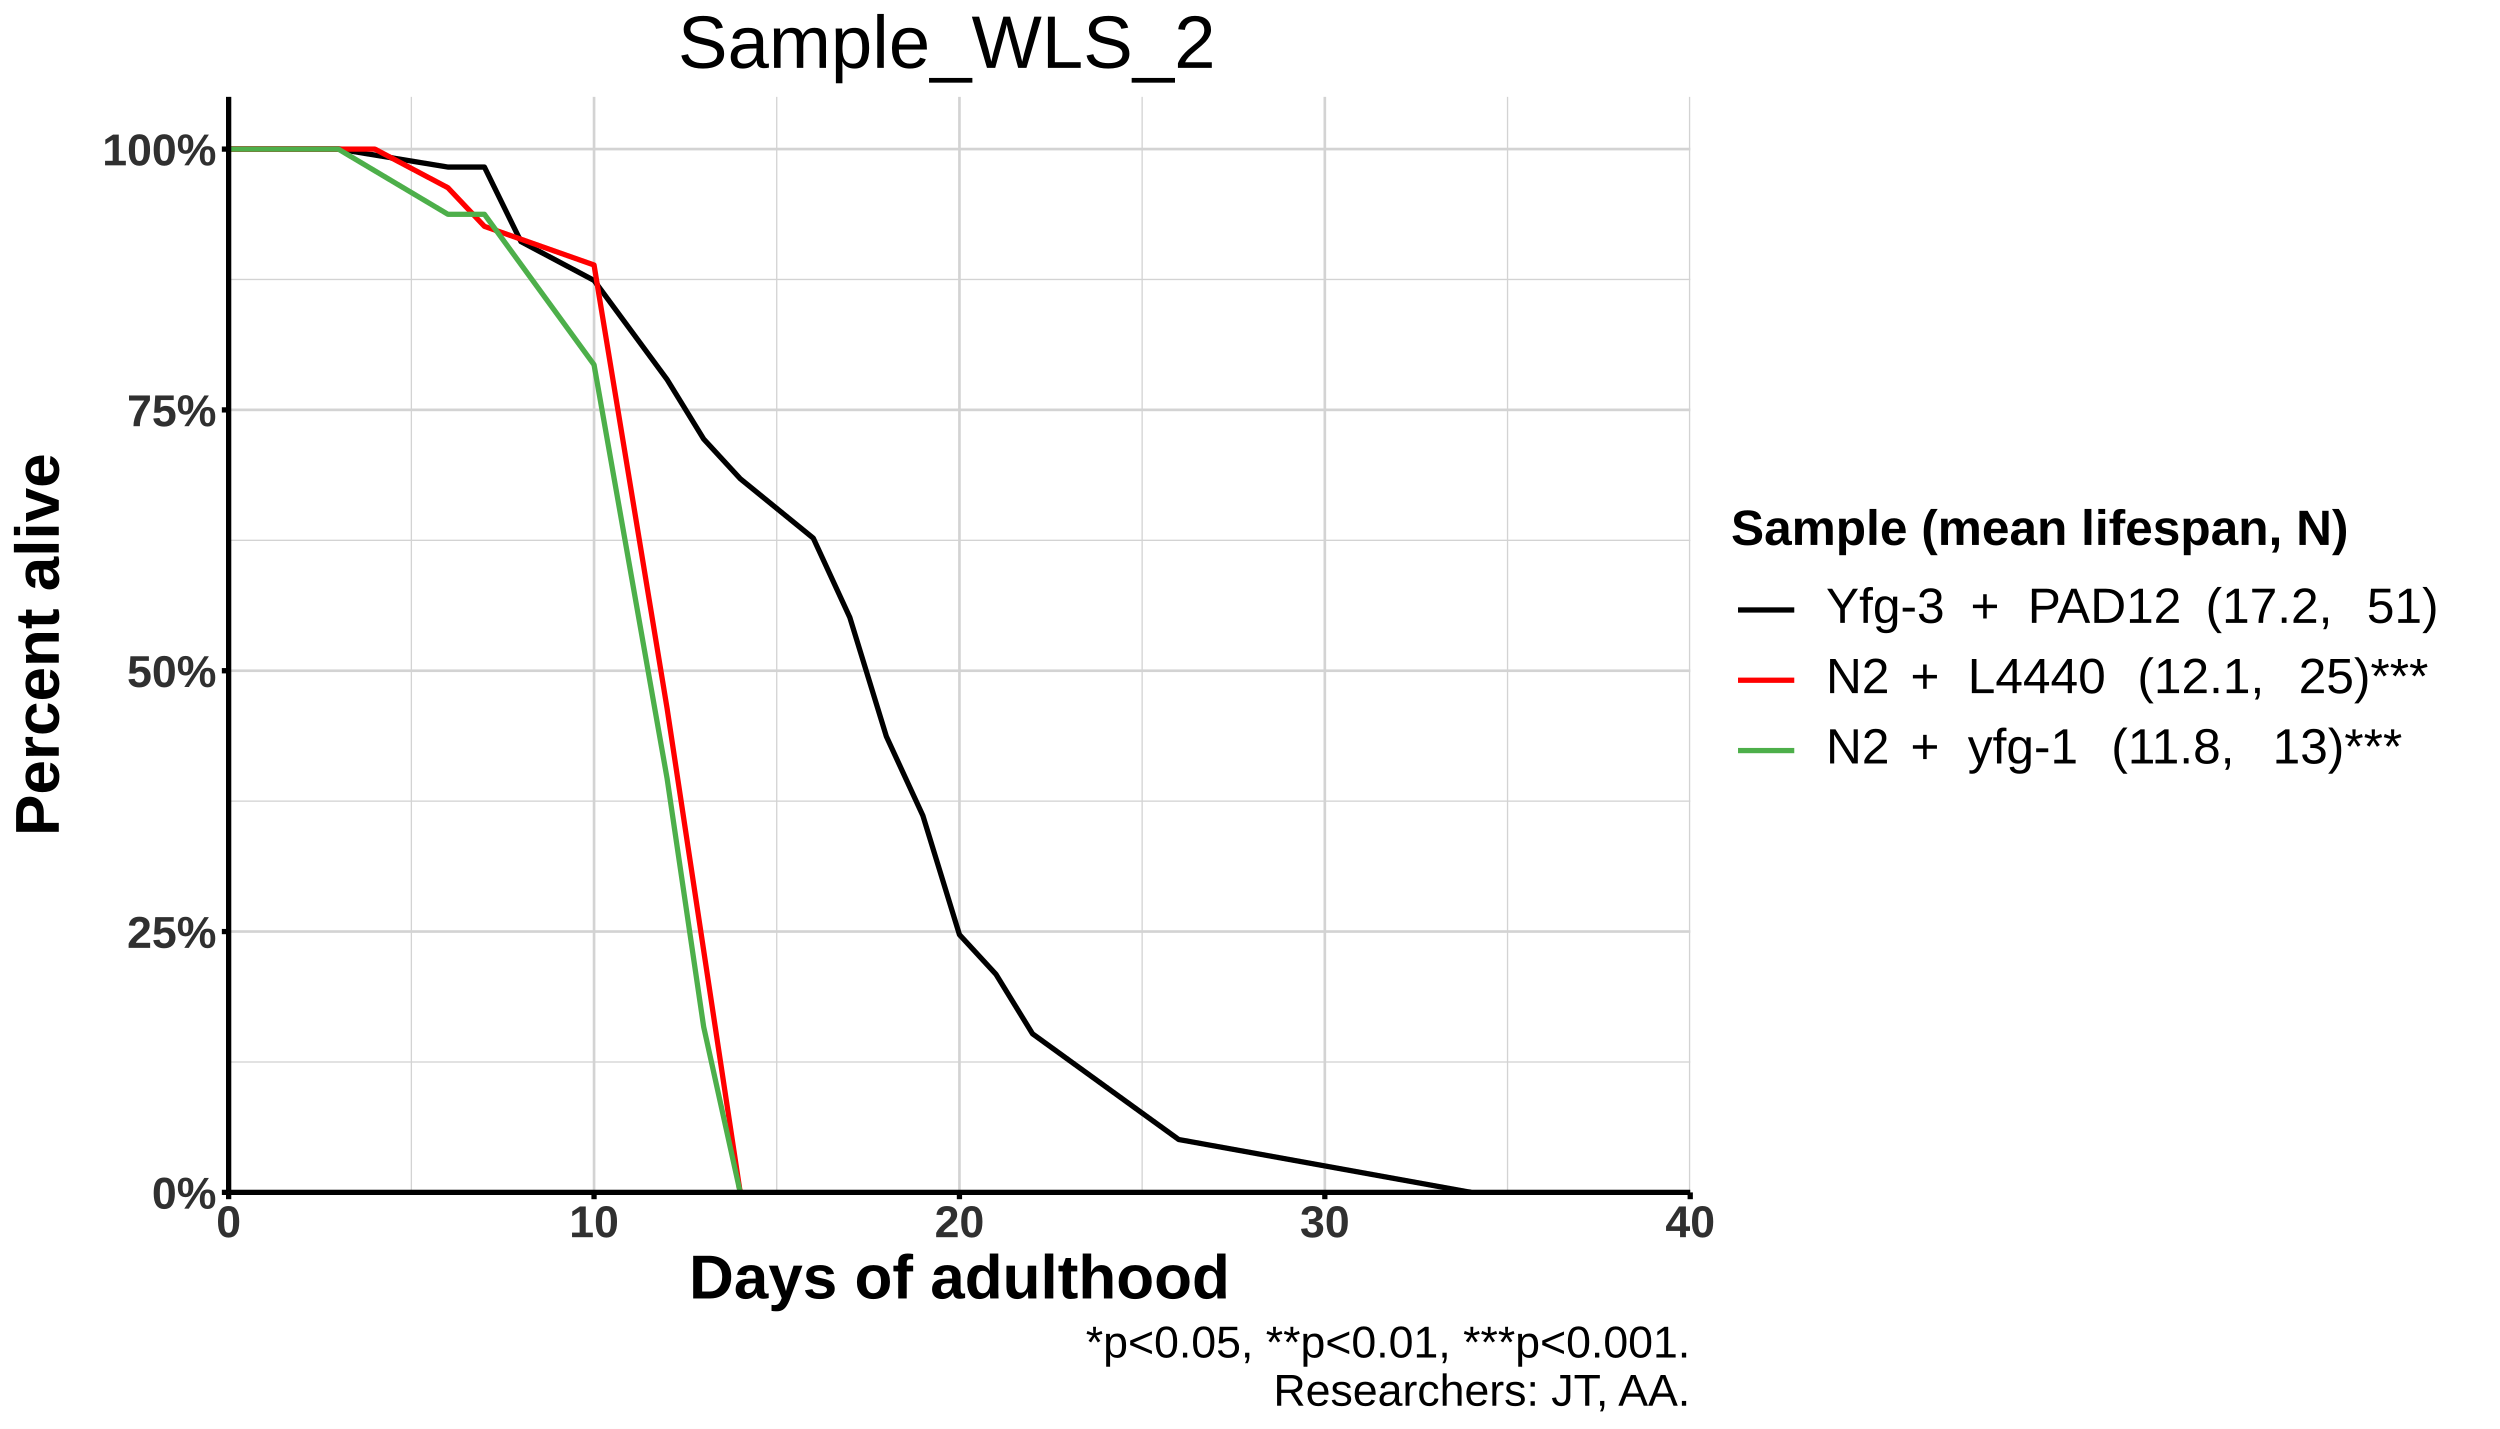
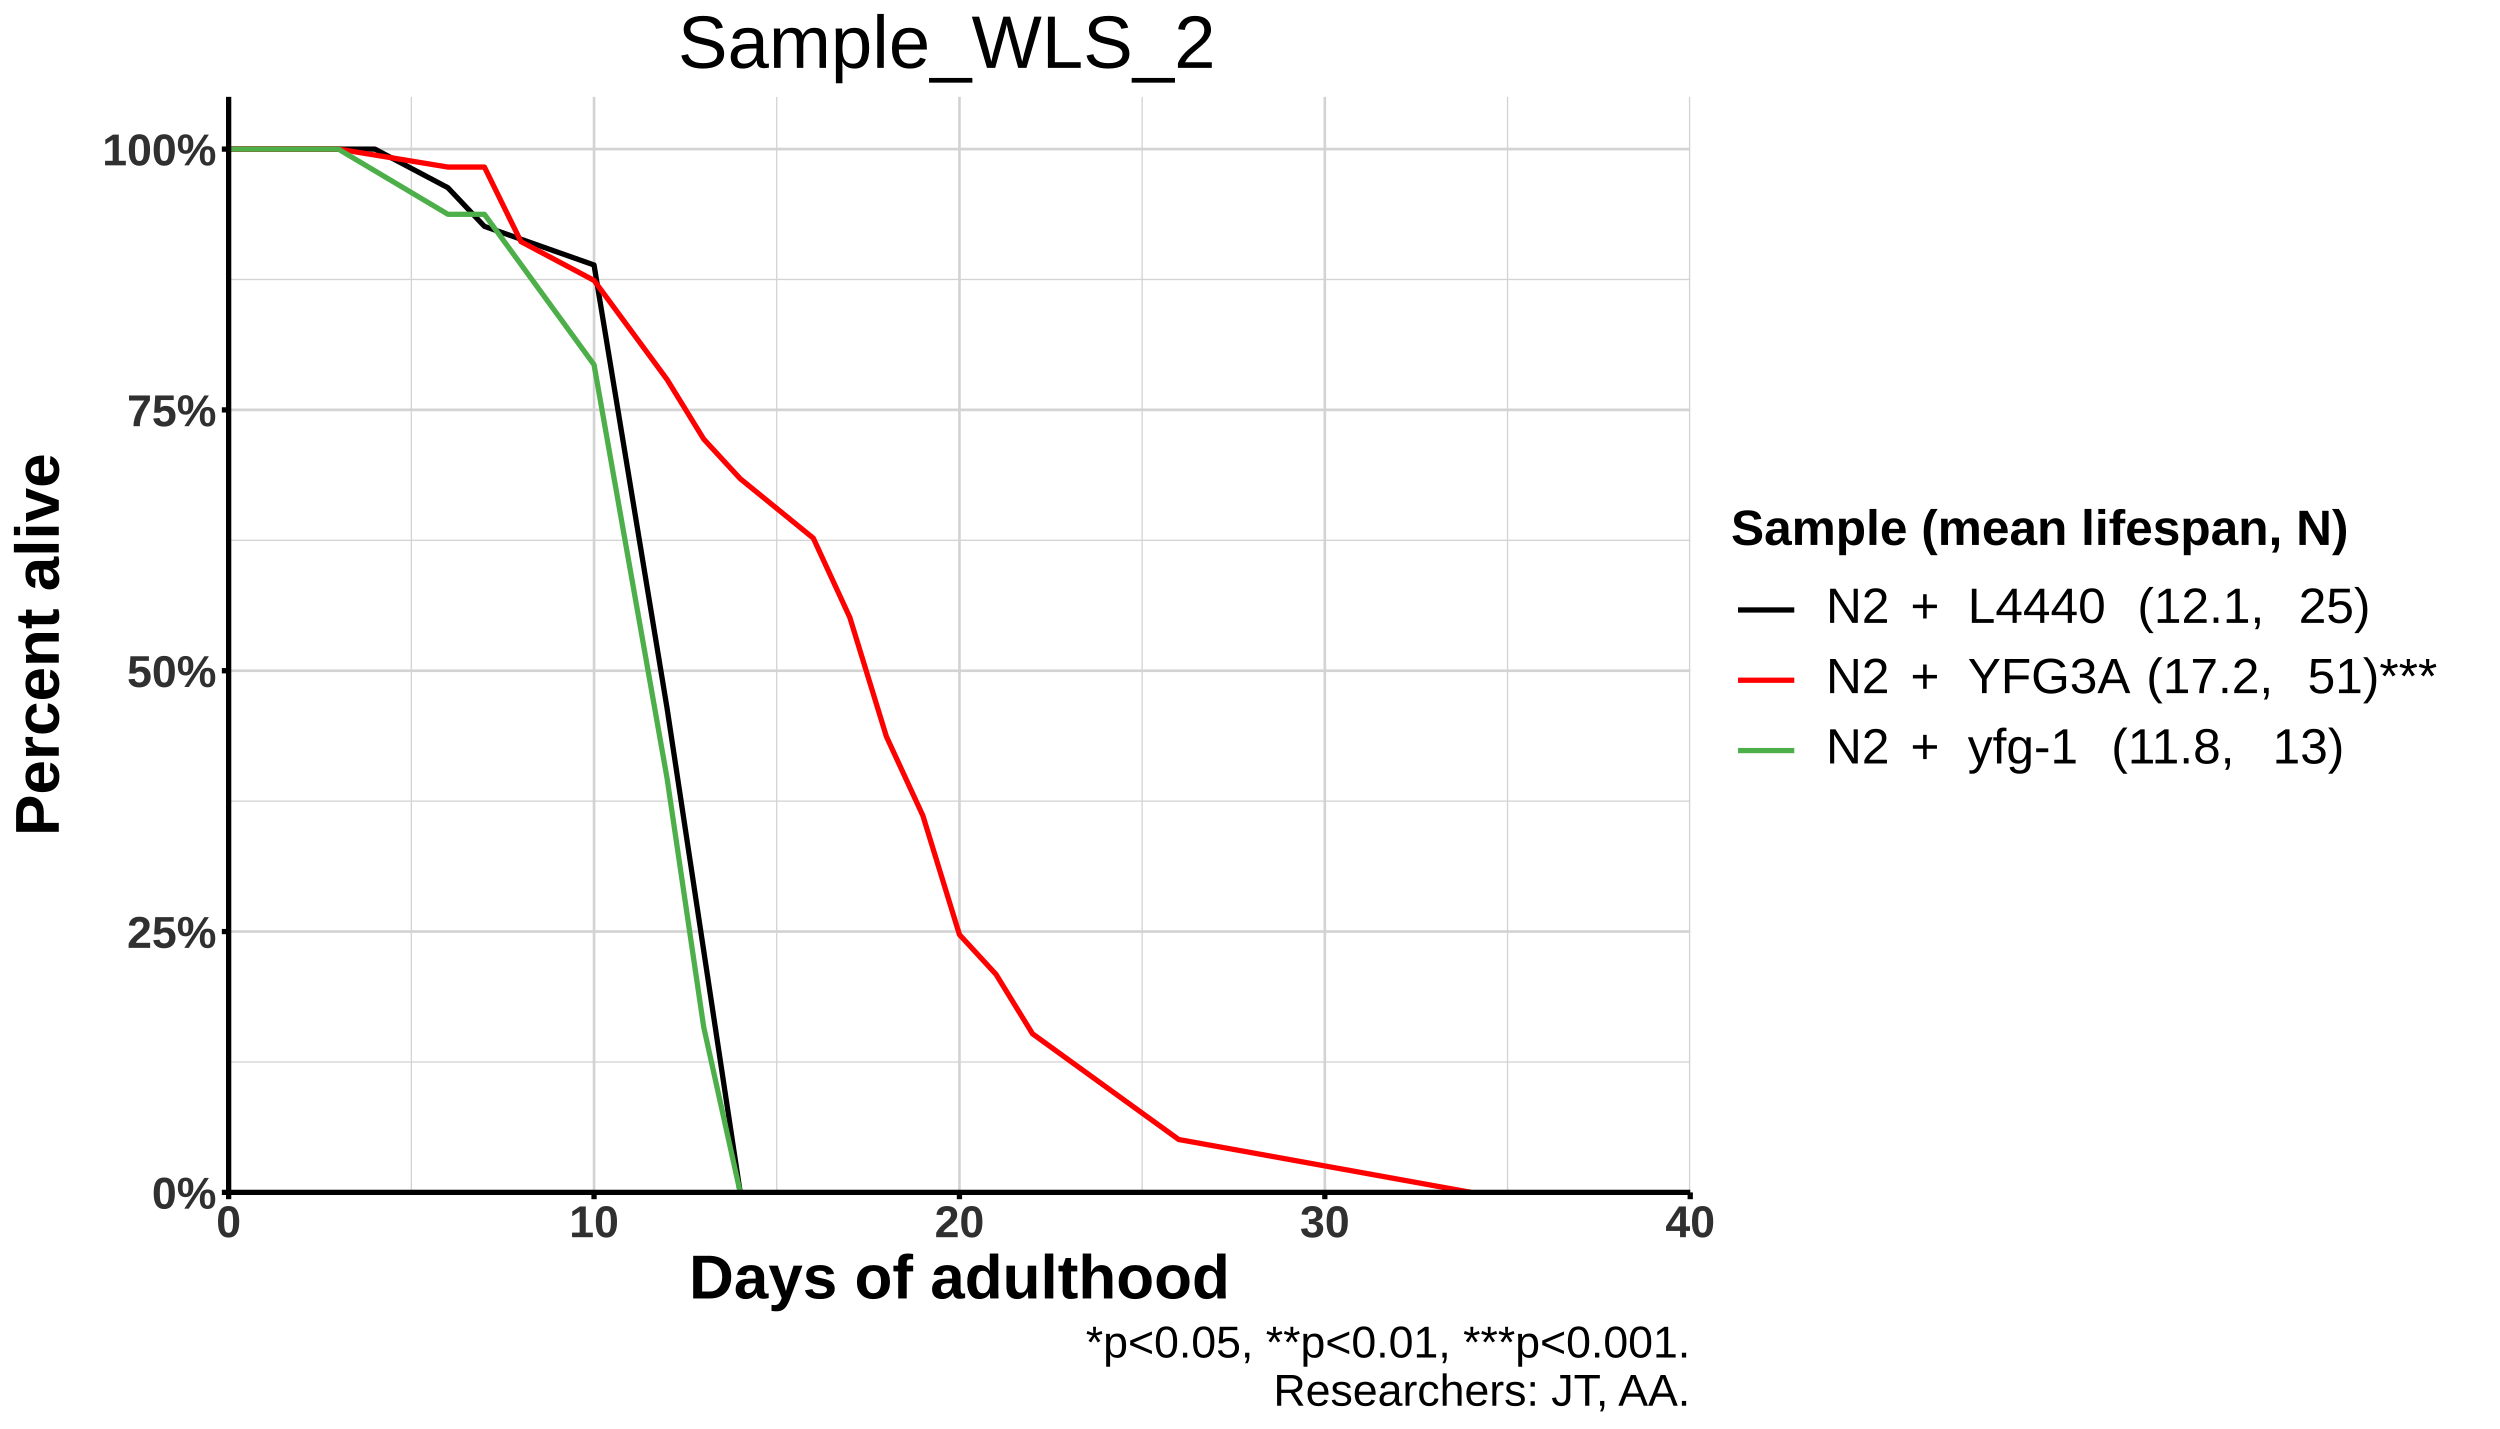
<svg xmlns="http://www.w3.org/2000/svg" class="svglite" width="1008.00pt" height="576.00pt" viewBox="0 0 1008.00 576.00">
  <defs>
    <style type="text/css">
    .svglite line, .svglite polyline, .svglite polygon, .svglite path, .svglite rect, .svglite circle {
      fill: none;
      stroke: #000000;
      stroke-linecap: round;
      stroke-linejoin: round;
      stroke-miterlimit: 10.00;
    }
    .svglite text {
      white-space: pre;
    }
  </style>
  </defs>
  <rect width="100%" height="100%" style="stroke: none; fill: #FFFFFF;" />
  <defs>
    <clipPath id="cpMC4wMHwxMDA4LjAwfDAuMDB8NTc2LjAw">
      <rect x="0.00" y="0.00" width="1008.00" height="576.00" />
    </clipPath>
  </defs>
  <g clip-path="url(#cpMC4wMHwxMDA4LjAwfDAuMDB8NTc2LjAw)">
    <rect x="0.00" y="0.00" width="1008.00" height="576.00" style="stroke-width: 1.07; stroke: #FFFFFF; fill: #FFFFFF;" />
  </g>
  <defs>
    <clipPath id="cpOTIuMTl8NjgxLjUwfDM5LjA3fDQ4MC43Nw==">
      <rect x="92.19" y="39.07" width="589.31" height="441.69" />
    </clipPath>
  </defs>
  <g clip-path="url(#cpOTIuMTl8NjgxLjUwfDM5LjA3fDQ4MC43Nw==)">
    <polyline points="92.19,428.19 681.50,428.19 " style="stroke-width: 0.53; stroke: #D3D3D3; stroke-linecap: butt;" />
    <polyline points="92.19,323.02 681.50,323.02 " style="stroke-width: 0.53; stroke: #D3D3D3; stroke-linecap: butt;" />
    <polyline points="92.19,217.86 681.50,217.86 " style="stroke-width: 0.53; stroke: #D3D3D3; stroke-linecap: butt;" />
    <polyline points="92.19,112.69 681.50,112.69 " style="stroke-width: 0.53; stroke: #D3D3D3; stroke-linecap: butt;" />
    <polyline points="165.86,480.77 165.86,39.07 " style="stroke-width: 0.53; stroke: #D3D3D3; stroke-linecap: butt;" />
    <polyline points="313.18,480.77 313.18,39.07 " style="stroke-width: 0.53; stroke: #D3D3D3; stroke-linecap: butt;" />
    <polyline points="460.51,480.77 460.51,39.07 " style="stroke-width: 0.53; stroke: #D3D3D3; stroke-linecap: butt;" />
    <polyline points="607.84,480.77 607.84,39.07 " style="stroke-width: 0.53; stroke: #D3D3D3; stroke-linecap: butt;" />
    <polyline points="92.19,480.77 681.50,480.77 " style="stroke-width: 1.07; stroke: #D3D3D3; stroke-linecap: butt;" />
    <polyline points="92.19,375.60 681.50,375.60 " style="stroke-width: 1.07; stroke: #D3D3D3; stroke-linecap: butt;" />
    <polyline points="92.19,270.44 681.50,270.44 " style="stroke-width: 1.07; stroke: #D3D3D3; stroke-linecap: butt;" />
    <polyline points="92.19,165.27 681.50,165.27 " style="stroke-width: 1.07; stroke: #D3D3D3; stroke-linecap: butt;" />
    <polyline points="92.19,60.11 681.50,60.11 " style="stroke-width: 1.07; stroke: #D3D3D3; stroke-linecap: butt;" />
    <polyline points="92.19,480.77 92.19,39.07 " style="stroke-width: 1.07; stroke: #D3D3D3; stroke-linecap: butt;" />
    <polyline points="239.52,480.77 239.52,39.07 " style="stroke-width: 1.07; stroke: #D3D3D3; stroke-linecap: butt;" />
    <polyline points="386.85,480.77 386.85,39.07 " style="stroke-width: 1.07; stroke: #D3D3D3; stroke-linecap: butt;" />
    <polyline points="534.17,480.77 534.17,39.07 " style="stroke-width: 1.07; stroke: #D3D3D3; stroke-linecap: butt;" />
    <polyline points="681.50,480.77 681.50,39.07 " style="stroke-width: 1.07; stroke: #D3D3D3; stroke-linecap: butt;" />
-     <polyline points="92.19,60.11 136.39,60.11 180.59,67.36 195.32,67.36 210.05,97.43 239.52,113.07 268.98,153.04 283.72,177.02 298.45,193.01 327.92,216.99 342.65,248.96 357.38,296.92 372.11,328.89 386.85,376.86 401.58,392.84 416.31,416.82 431.04,427.48 445.78,438.14 460.51,448.80 475.24,459.45 593.10,480.77 " style="stroke-width: 2.13; stroke-linecap: butt;" />
-     <polyline points="92.19,60.11 151.12,60.11 180.59,75.69 195.32,91.27 239.52,106.85 268.98,285.68 283.72,383.22 298.45,480.77 " style="stroke-width: 2.13; stroke: #FF0000; stroke-linecap: butt;" />
+     <polyline points="92.19,60.11 151.12,60.11 180.59,75.69 195.32,91.27 239.52,106.85 268.98,285.68 283.72,383.22 298.45,480.77 " style="stroke-width: 2.13; stroke-linecap: butt;" />
+     <polyline points="92.19,60.11 136.39,60.11 180.59,67.36 195.32,67.36 210.05,97.43 239.52,113.07 268.98,153.04 283.72,177.02 298.45,193.01 327.92,216.99 342.65,248.96 357.38,296.92 372.11,328.89 386.85,376.86 401.58,392.84 416.31,416.82 431.04,427.48 445.78,438.14 460.51,448.80 475.24,459.45 593.10,480.77 " style="stroke-width: 2.13; stroke: #FF0000; stroke-linecap: butt;" />
    <polyline points="92.19,60.11 136.39,60.11 180.59,86.40 195.32,86.40 239.52,147.07 268.98,313.92 283.72,414.03 298.45,480.77 " style="stroke-width: 2.13; stroke: #4DAF4A; stroke-linecap: butt;" />
  </g>
  <g clip-path="url(#cpMC4wMHwxMDA4LjAwfDAuMDB8NTc2LjAw)">
    <polyline points="92.19,480.77 92.19,39.07 " style="stroke-width: 2.13; stroke-linecap: butt;" />
    <text x="87.26" y="487.33" text-anchor="end" style="font-size: 18.00px; font-weight: bold;fill: #303030; font-family: &quot;Arial&quot;;">0%</text>
    <text x="87.26" y="382.17" text-anchor="end" style="font-size: 18.00px; font-weight: bold;fill: #303030; font-family: &quot;Arial&quot;;">25%</text>
    <text x="87.26" y="277.00" text-anchor="end" style="font-size: 18.00px; font-weight: bold;fill: #303030; font-family: &quot;Arial&quot;;">50%</text>
    <text x="87.26" y="171.84" text-anchor="end" style="font-size: 18.00px; font-weight: bold;fill: #303030; font-family: &quot;Arial&quot;;">75%</text>
    <text x="87.26" y="66.67" text-anchor="end" style="font-size: 18.00px; font-weight: bold;fill: #303030; font-family: &quot;Arial&quot;;">100%</text>
    <polyline points="89.45,480.77 92.19,480.77 " style="stroke-width: 2.13; stroke-linecap: butt;" />
    <polyline points="89.45,375.60 92.19,375.60 " style="stroke-width: 2.13; stroke-linecap: butt;" />
    <polyline points="89.45,270.44 92.19,270.44 " style="stroke-width: 2.13; stroke-linecap: butt;" />
    <polyline points="89.45,165.27 92.19,165.27 " style="stroke-width: 2.13; stroke-linecap: butt;" />
    <polyline points="89.45,60.11 92.19,60.11 " style="stroke-width: 2.13; stroke-linecap: butt;" />
    <polyline points="92.19,480.77 681.50,480.77 " style="stroke-width: 2.13; stroke-linecap: butt;" />
    <polyline points="92.19,483.51 92.19,480.77 " style="stroke-width: 2.13; stroke-linecap: butt;" />
    <polyline points="239.52,483.51 239.52,480.77 " style="stroke-width: 2.13; stroke-linecap: butt;" />
    <polyline points="386.85,483.51 386.85,480.77 " style="stroke-width: 2.13; stroke-linecap: butt;" />
    <polyline points="534.17,483.51 534.17,480.77 " style="stroke-width: 2.13; stroke-linecap: butt;" />
    <polyline points="681.50,483.51 681.50,480.77 " style="stroke-width: 2.13; stroke-linecap: butt;" />
    <text x="92.19" y="498.83" text-anchor="middle" style="font-size: 18.00px; font-weight: bold;fill: #303030; font-family: &quot;Arial&quot;;">0</text>
    <text x="239.52" y="498.83" text-anchor="middle" style="font-size: 18.00px; font-weight: bold;fill: #303030; font-family: &quot;Arial&quot;;">10</text>
    <text x="386.85" y="498.83" text-anchor="middle" style="font-size: 18.00px; font-weight: bold;fill: #303030; font-family: &quot;Arial&quot;;">20</text>
    <text x="534.17" y="498.83" text-anchor="middle" style="font-size: 18.00px; font-weight: bold;fill: #303030; font-family: &quot;Arial&quot;;">30</text>
    <text x="681.50" y="498.83" text-anchor="middle" style="font-size: 18.00px; font-weight: bold;fill: #303030; font-family: &quot;Arial&quot;;">40</text>
    <text x="386.85" y="523.53" text-anchor="middle" style="font-size: 25.00px; font-weight: bold; font-family: &quot;Arial&quot;;">Days of adulthood</text>
    <text transform="translate(23.70,259.92) rotate(-90)" text-anchor="middle" style="font-size: 25.00px; font-weight: bold; font-family: &quot;Arial&quot;;">Percent alive</text>
    <text x="697.94" y="219.71" style="font-size: 20.00px; font-weight: bold; font-family: &quot;Arial&quot;;">Sample (mean lifespan, N)</text>
    <rect x="697.94" y="231.75" width="28.35" height="28.35" style="stroke-width: 1.07; stroke: none;" />
    <line x1="700.77" y1="245.93" x2="723.45" y2="245.93" style="stroke-width: 2.13; stroke-linecap: butt;" />
    <rect x="697.94" y="260.10" width="28.35" height="28.35" style="stroke-width: 1.07; stroke: none;" />
    <line x1="700.77" y1="274.27" x2="723.45" y2="274.27" style="stroke-width: 2.13; stroke: #FF0000; stroke-linecap: butt;" />
    <rect x="697.94" y="288.45" width="28.35" height="28.35" style="stroke-width: 1.07; stroke: none;" />
    <line x1="700.77" y1="302.62" x2="723.45" y2="302.62" style="stroke-width: 2.13; stroke: #4DAF4A; stroke-linecap: butt;" />
-     <text x="736.25" y="251.14" style="font-size: 20.00px; font-family: &quot;Arial&quot;;">Yfg-3</text>
-     <text x="794.50" y="251.14" style="font-size: 20.00px; font-family: &quot;Arial&quot;;">+</text>
-     <text x="817.61" y="251.14" style="font-size: 20.00px; font-family: &quot;Arial&quot;;">PAD12</text>
-     <text x="889.28" y="251.14" style="font-size: 20.00px; font-family: &quot;Arial&quot;;">(17.2,</text>
-     <text x="954.32" y="251.14" style="font-size: 20.00px; font-family: &quot;Arial&quot;;">51)</text>
+     <text x="736.25" y="251.14" style="font-size: 20.00px; font-family: &quot;Arial&quot;;">N2</text>
+     <text x="770.29" y="251.14" style="font-size: 20.00px; font-family: &quot;Arial&quot;;">+</text>
+     <text x="793.41" y="251.14" style="font-size: 20.00px; font-family: &quot;Arial&quot;;">L4440</text>
+     <text x="861.80" y="251.14" style="font-size: 20.00px; font-family: &quot;Arial&quot;;">(12.1,</text>
+     <text x="926.85" y="251.14" style="font-size: 20.00px; font-family: &quot;Arial&quot;;">25)</text>
    <text x="736.25" y="279.48" style="font-size: 20.00px; font-family: &quot;Arial&quot;;">N2</text>
    <text x="770.29" y="279.48" style="font-size: 20.00px; font-family: &quot;Arial&quot;;">+</text>
-     <text x="793.41" y="279.48" style="font-size: 20.00px; font-family: &quot;Arial&quot;;">L4440</text>
-     <text x="861.80" y="279.48" style="font-size: 20.00px; font-family: &quot;Arial&quot;;">(12.1,</text>
-     <text x="926.85" y="279.48" style="font-size: 20.00px; font-family: &quot;Arial&quot;;">25)***</text>
+     <text x="793.41" y="279.48" style="font-size: 20.00px; font-family: &quot;Arial&quot;;">YFG3A</text>
+     <text x="865.39" y="279.48" style="font-size: 20.00px; font-family: &quot;Arial&quot;;">(17.2,</text>
+     <text x="930.44" y="279.48" style="font-size: 20.00px; font-family: &quot;Arial&quot;;">51)***</text>
    <text x="736.25" y="307.83" style="font-size: 20.00px; font-family: &quot;Arial&quot;;">N2</text>
    <text x="770.29" y="307.83" style="font-size: 20.00px; font-family: &quot;Arial&quot;;">+</text>
    <text x="793.41" y="307.83" style="font-size: 20.00px; font-family: &quot;Arial&quot;;">yfg-1</text>
    <text x="851.27" y="307.83" style="font-size: 20.00px; font-family: &quot;Arial&quot;;">(11.8,</text>
-     <text x="916.32" y="307.83" style="font-size: 20.00px; font-family: &quot;Arial&quot;;">13)***</text>
+     <text x="916.32" y="307.83" style="font-size: 20.00px; font-family: &quot;Arial&quot;;">13)</text>
    <text x="273.33" y="27.35" style="font-size: 30.00px; font-family: &quot;Arial&quot;;">Sample_WLS_2</text>
    <text x="681.50" y="547.34" text-anchor="end" style="font-size: 18.00px; font-family: &quot;Arial&quot;;">*p&lt;0.05, **p&lt;0.01, ***p&lt;0.001.</text>
    <text x="681.50" y="566.78" text-anchor="end" style="font-size: 18.00px; font-family: &quot;Arial&quot;;">Researchers: JT, AA.</text>
  </g>
</svg>
